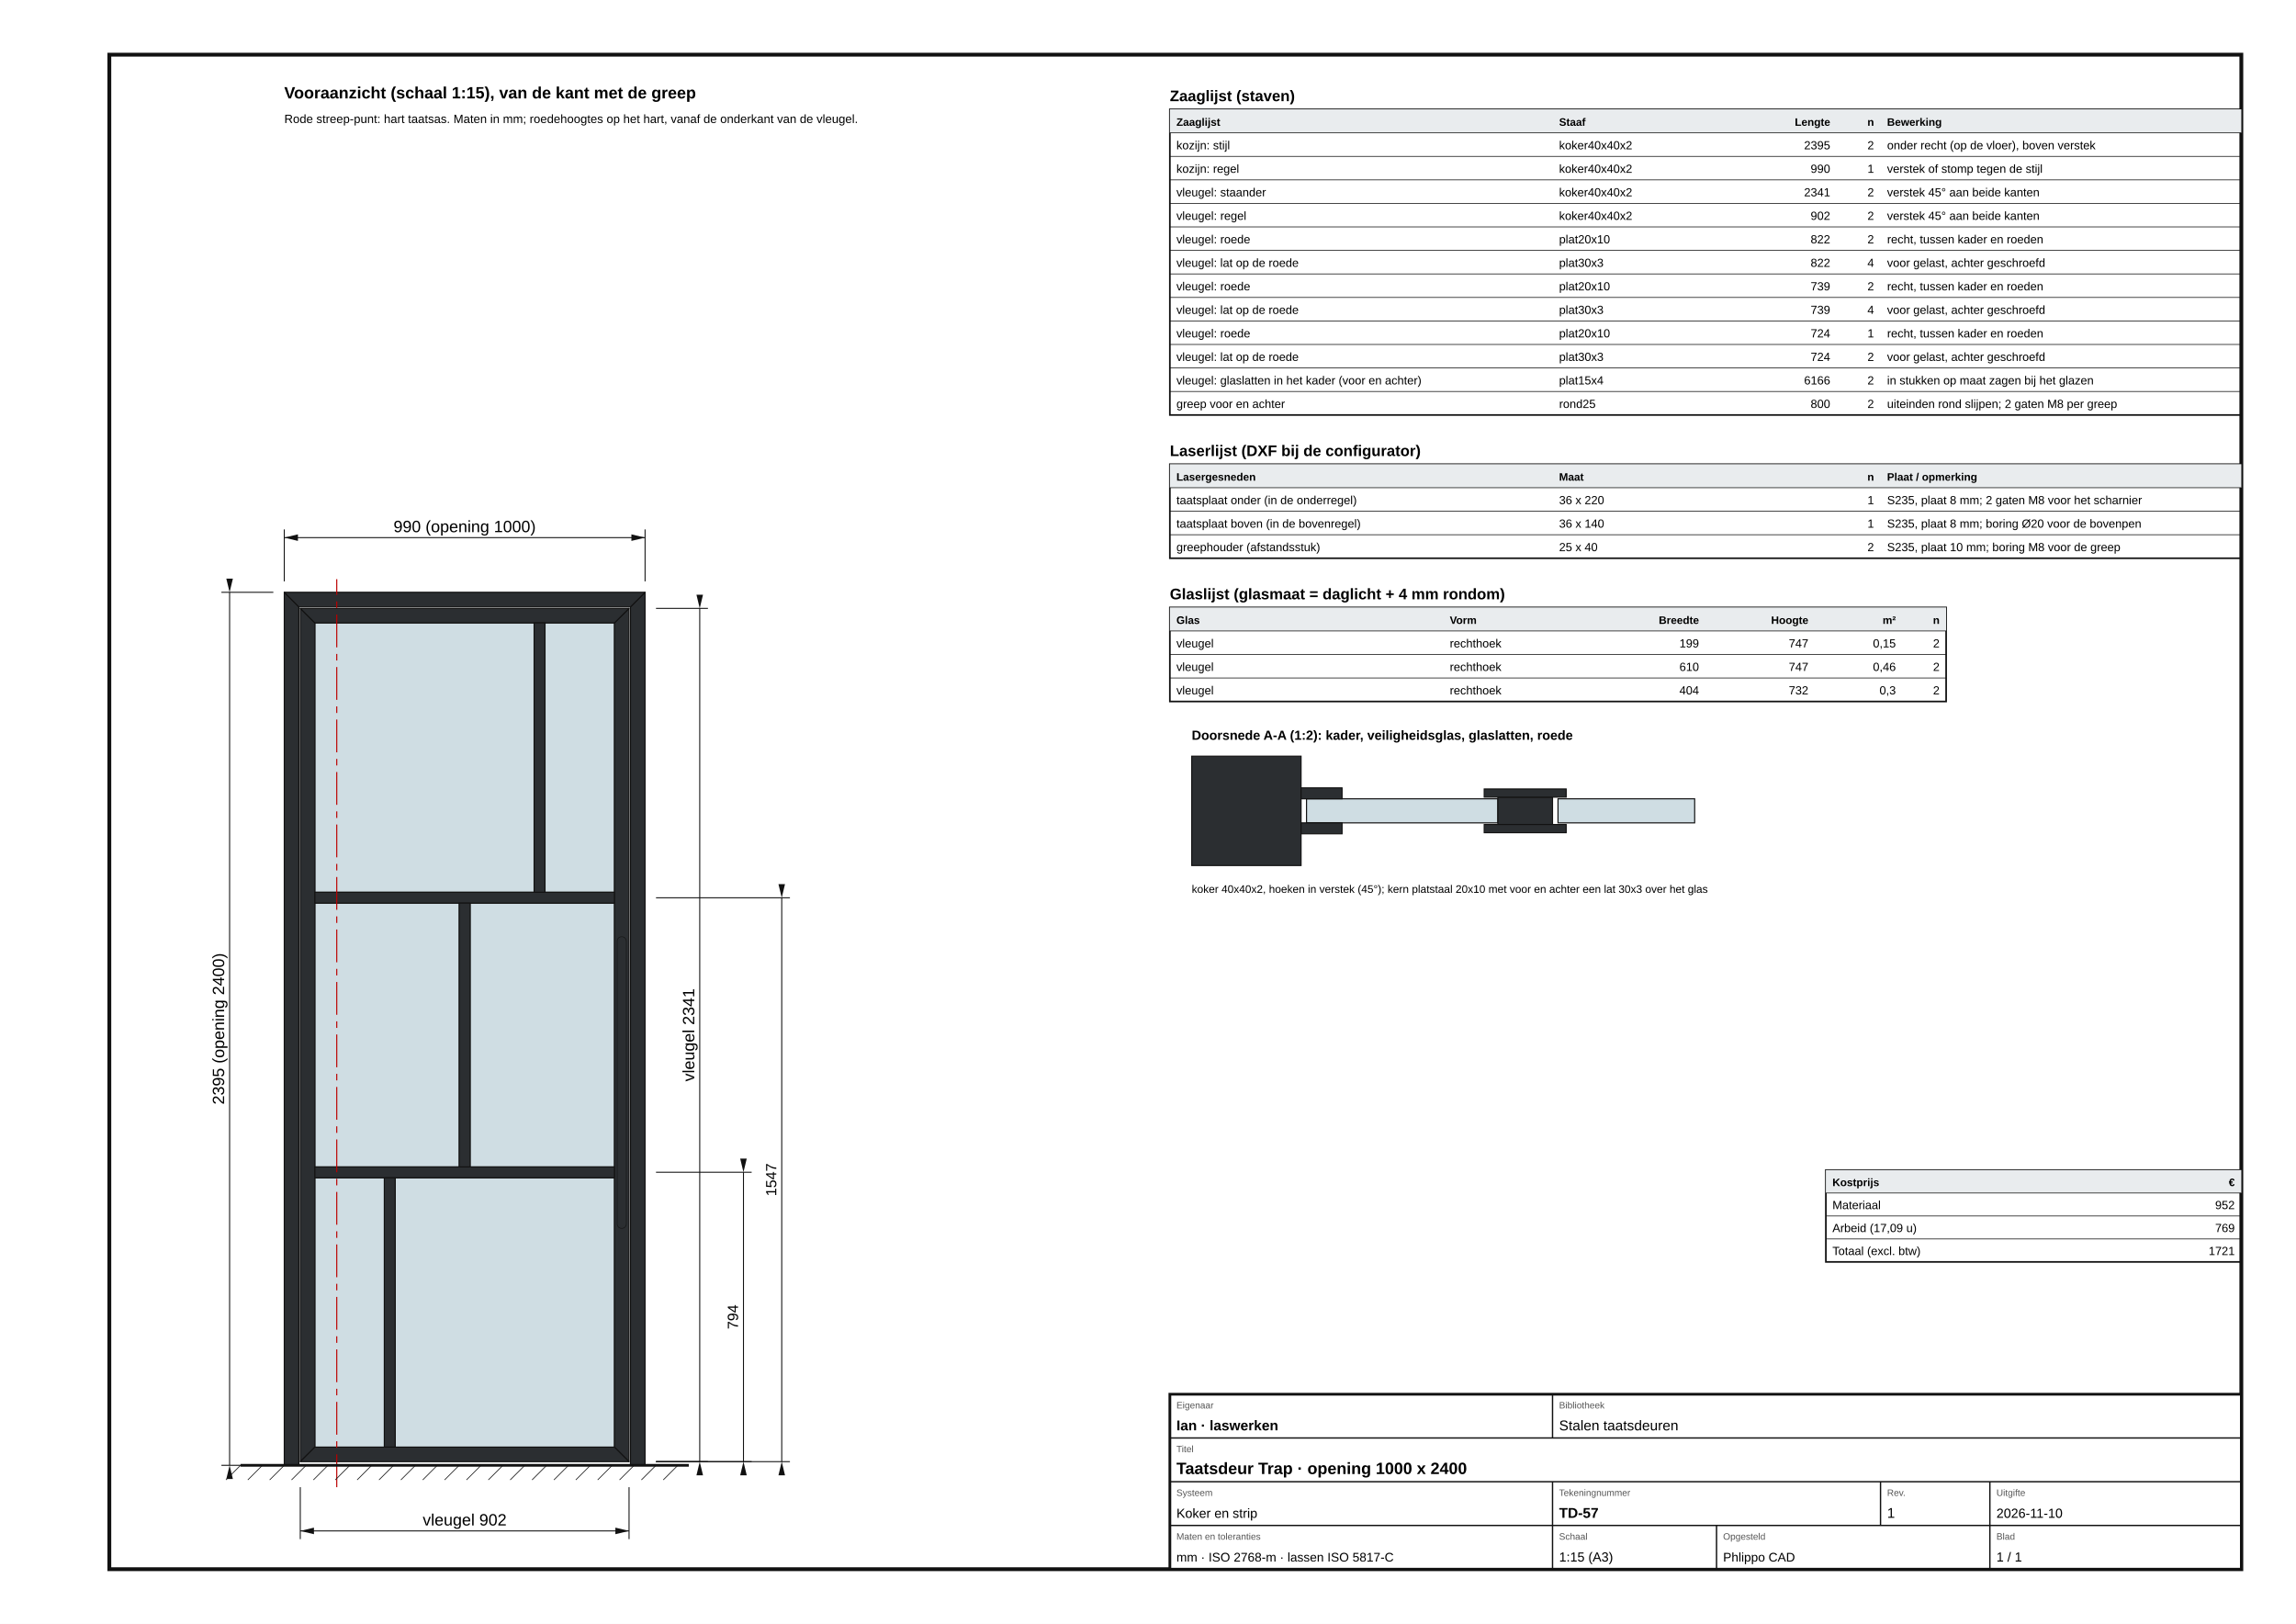
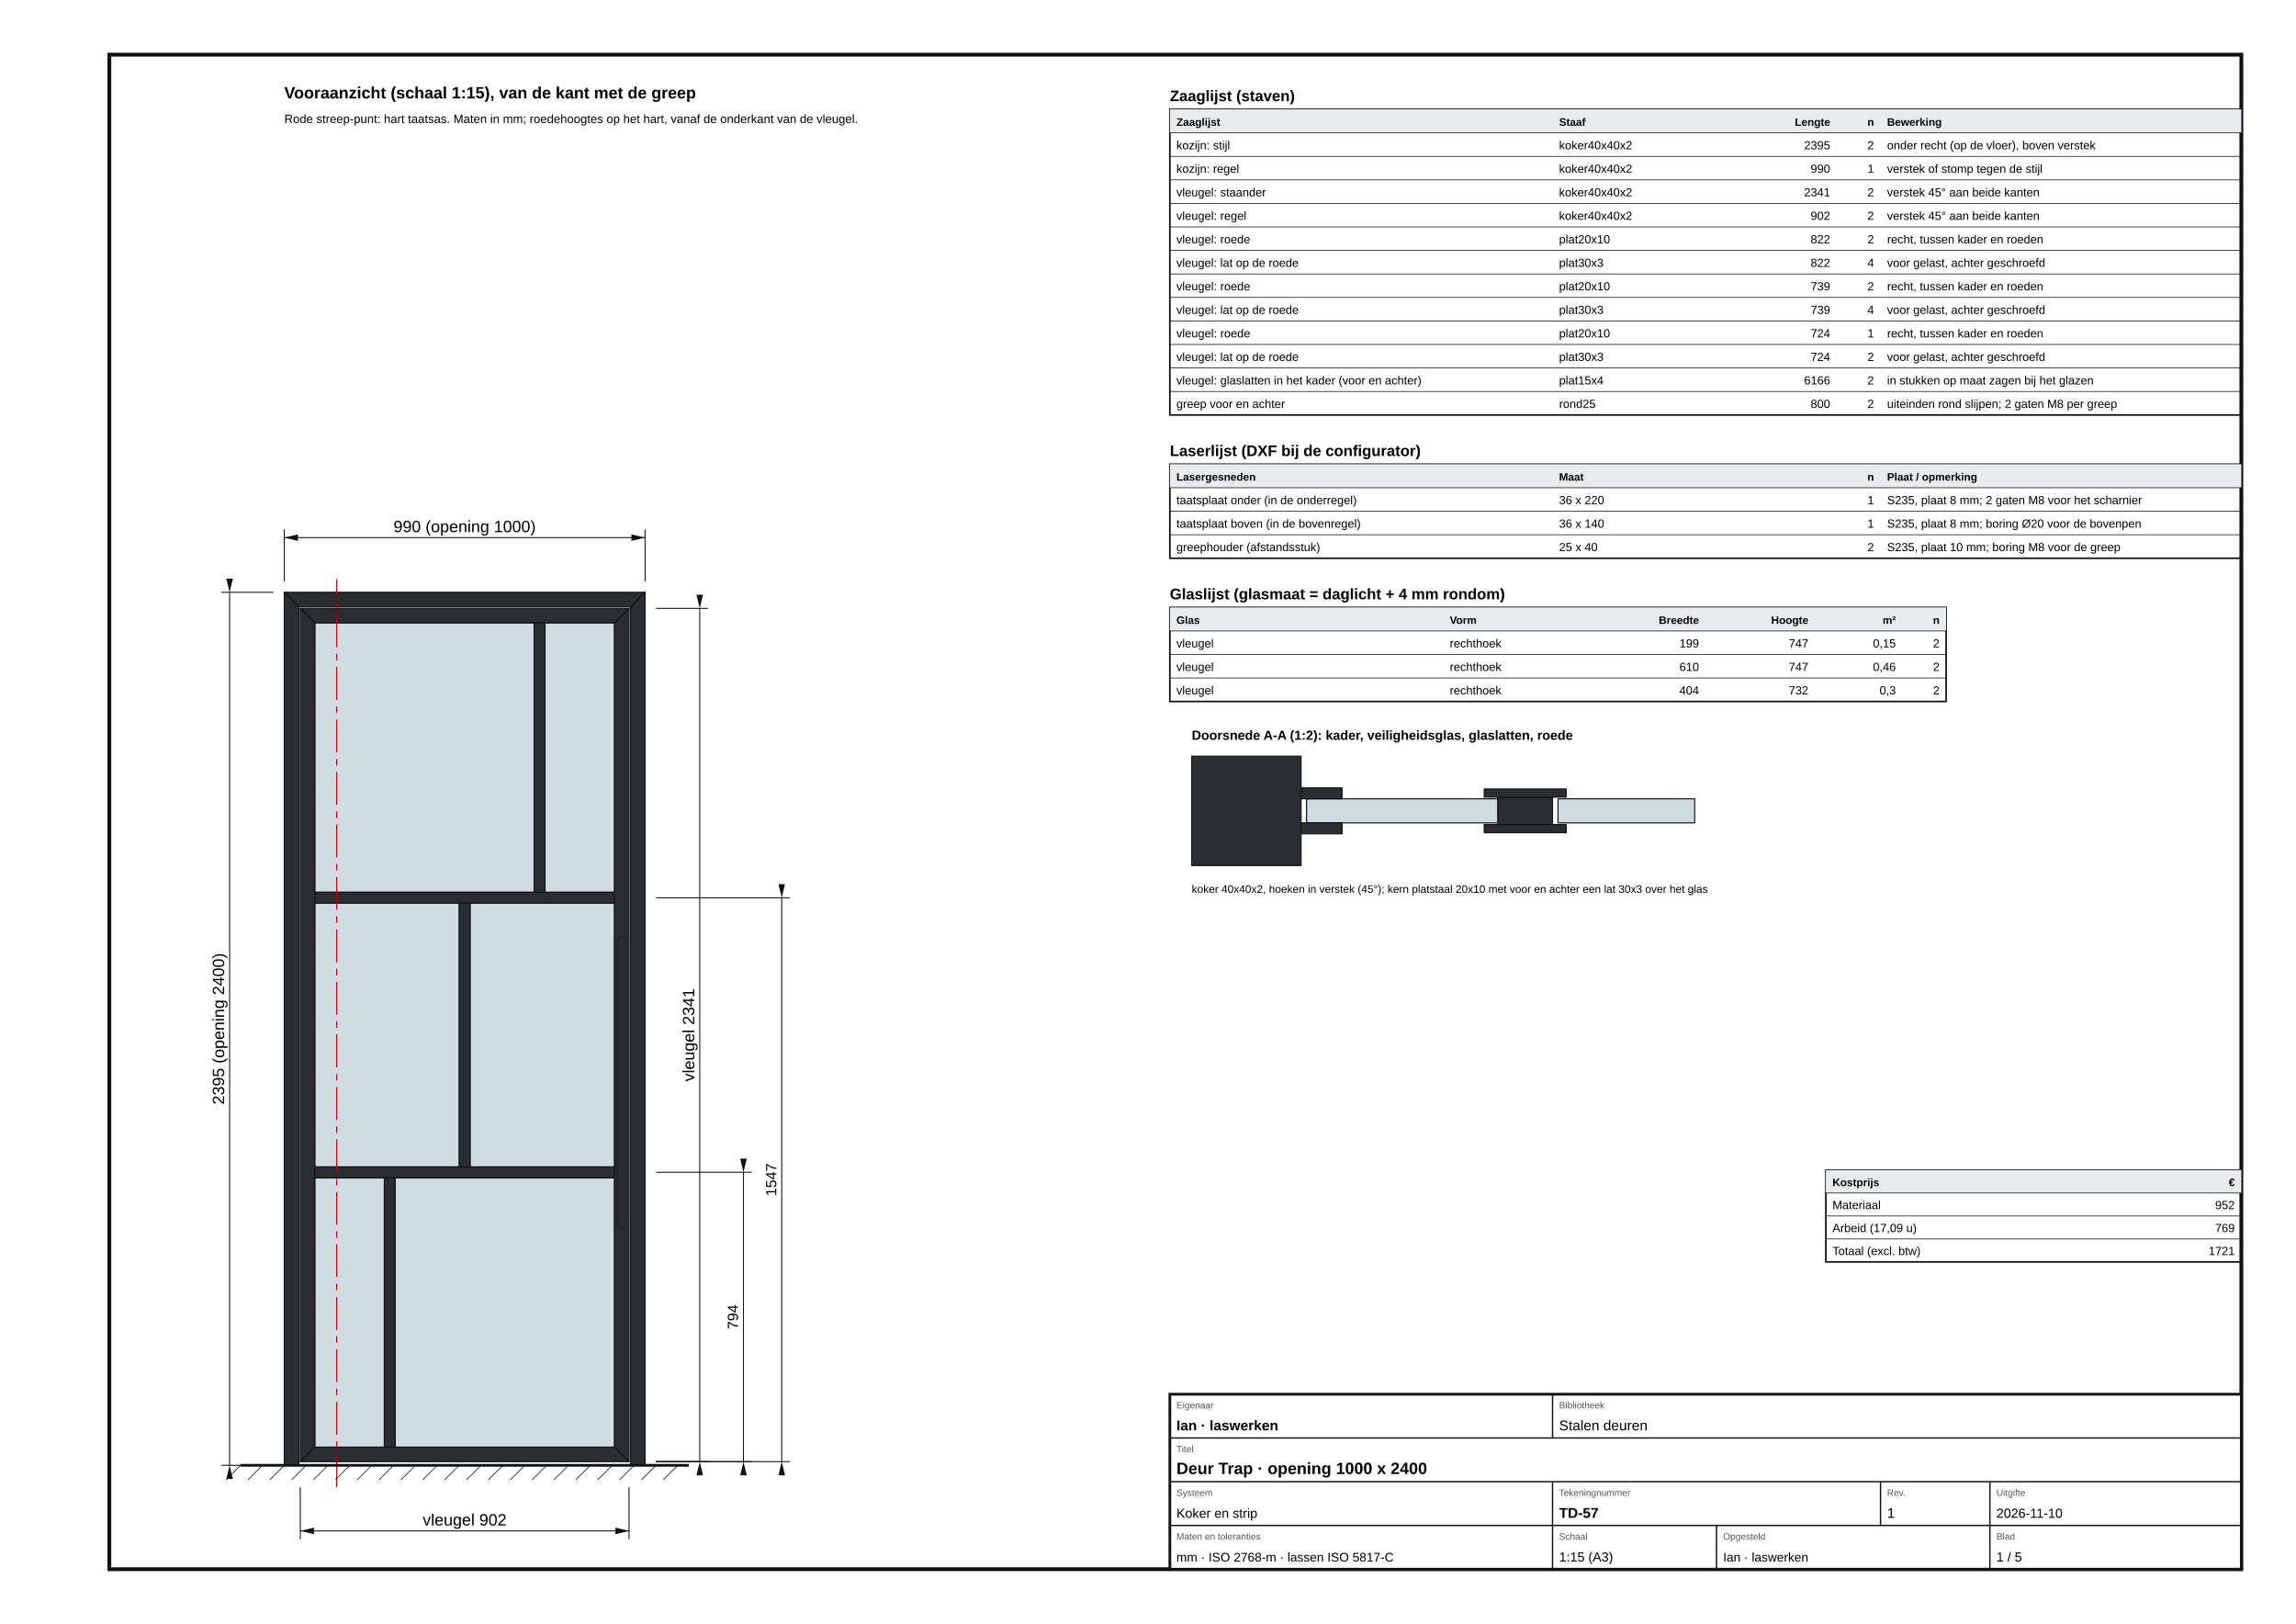
<svg xmlns="http://www.w3.org/2000/svg" viewBox="0 0 420 297" width="420mm" height="297mm" font-family="Arial, Helvetica, sans-serif">
  <rect width="420" height="297" fill="#fff" />
  <rect x="20" y="10" width="390" height="277" fill="none" stroke="#111" stroke-width="0.7" />
  <polygon points="57.6,264.67 70.3,264.67 70.3,215.42 57.6,215.42" fill="#cfdde3" stroke="#111" stroke-width="0.15" stroke-linejoin="round" />
  <polygon points="72.3,264.67 112.4,264.67 112.4,215.42 72.3,215.42" fill="#cfdde3" stroke="#111" stroke-width="0.15" stroke-linejoin="round" />
  <polygon points="57.6,213.42 84,213.42 84,165.18 57.6,165.18" fill="#cfdde3" stroke="#111" stroke-width="0.15" stroke-linejoin="round" />
  <polygon points="86,213.42 112.4,213.42 112.4,165.18 86,165.18" fill="#cfdde3" stroke="#111" stroke-width="0.15" stroke-linejoin="round" />
  <polygon points="57.6,163.18 97.7,163.18 97.7,113.93 57.6,113.93" fill="#cfdde3" stroke="#111" stroke-width="0.15" stroke-linejoin="round" />
  <polygon points="99.7,163.18 112.4,163.18 112.4,113.93 99.7,113.93" fill="#cfdde3" stroke="#111" stroke-width="0.15" stroke-linejoin="round" />
  <polygon points="52,268 52,108.33 54.67,111 54.67,268" fill="#2b2e31" stroke="#111" stroke-width="0.2" stroke-linejoin="round" />
  <polygon points="115.33,268 115.33,111 118,108.33 118,268" fill="#2b2e31" stroke="#111" stroke-width="0.2" stroke-linejoin="round" />
  <polygon points="52,108.33 118,108.33 115.33,111 54.67,111" fill="#2b2e31" stroke="#111" stroke-width="0.2" stroke-linejoin="round" />
  <polygon points="54.93,267.33 54.93,111.27 57.6,113.93 57.6,264.67" fill="#2b2e31" stroke="#111" stroke-width="0.2" stroke-linejoin="round" />
  <polygon points="112.4,264.67 112.4,113.93 115.07,111.27 115.07,267.33" fill="#2b2e31" stroke="#111" stroke-width="0.2" stroke-linejoin="round" />
  <polygon points="57.6,264.67 112.4,264.67 115.07,267.33 54.93,267.33" fill="#2b2e31" stroke="#111" stroke-width="0.2" stroke-linejoin="round" />
  <polygon points="54.93,111.27 115.07,111.27 112.4,113.93 57.6,113.93" fill="#2b2e31" stroke="#111" stroke-width="0.2" stroke-linejoin="round" />
  <polygon points="57.6,213.42 112.4,213.42 112.4,215.42 57.6,215.42" fill="#2b2e31" stroke="#111" stroke-width="0.2" stroke-linejoin="round" />
  <polygon points="57.6,163.18 112.4,163.18 112.4,165.18 57.6,165.18" fill="#2b2e31" stroke="#111" stroke-width="0.2" stroke-linejoin="round" />
  <polygon points="70.3,264.67 70.3,215.42 72.3,215.42 72.3,264.67" fill="#2b2e31" stroke="#111" stroke-width="0.2" stroke-linejoin="round" />
  <polygon points="84,213.42 84,165.18 86,165.18 86,213.42" fill="#2b2e31" stroke="#111" stroke-width="0.2" stroke-linejoin="round" />
  <polygon points="97.7,163.18 97.7,113.93 99.7,113.93 99.7,163.18" fill="#2b2e31" stroke="#111" stroke-width="0.2" stroke-linejoin="round" />
  <line x1="61.6" y1="272" x2="61.6" y2="105.93" stroke="#b00" stroke-width="0.2" stroke-dasharray="6 1.2 1.2 1.2" />
  <rect x="112.9" y="171.33" width="1.67" height="53.33" rx="0.8" fill="#2b2e31" stroke="#111" stroke-width="0.1" />
  <line x1="44" y1="268" x2="126" y2="268" stroke="#111" stroke-width="0.5" />
  <line x1="44" y1="268" x2="41.33" y2="270.67" stroke="#111" stroke-width="0.13" />
  <line x1="48" y1="268" x2="45.33" y2="270.67" stroke="#111" stroke-width="0.13" />
  <line x1="52" y1="268" x2="49.33" y2="270.67" stroke="#111" stroke-width="0.13" />
  <line x1="56" y1="268" x2="53.33" y2="270.67" stroke="#111" stroke-width="0.13" />
  <line x1="60" y1="268" x2="57.33" y2="270.67" stroke="#111" stroke-width="0.13" />
  <line x1="64" y1="268" x2="61.33" y2="270.67" stroke="#111" stroke-width="0.13" />
  <line x1="68" y1="268" x2="65.33" y2="270.67" stroke="#111" stroke-width="0.13" />
  <line x1="72" y1="268" x2="69.33" y2="270.67" stroke="#111" stroke-width="0.13" />
  <line x1="76" y1="268" x2="73.33" y2="270.67" stroke="#111" stroke-width="0.13" />
  <line x1="80" y1="268" x2="77.33" y2="270.67" stroke="#111" stroke-width="0.13" />
  <line x1="84" y1="268" x2="81.33" y2="270.67" stroke="#111" stroke-width="0.13" />
  <line x1="88" y1="268" x2="85.33" y2="270.67" stroke="#111" stroke-width="0.13" />
  <line x1="92" y1="268" x2="89.33" y2="270.67" stroke="#111" stroke-width="0.13" />
  <line x1="96" y1="268" x2="93.33" y2="270.67" stroke="#111" stroke-width="0.13" />
  <line x1="100" y1="268" x2="97.33" y2="270.67" stroke="#111" stroke-width="0.13" />
  <line x1="104" y1="268" x2="101.33" y2="270.67" stroke="#111" stroke-width="0.13" />
  <line x1="108" y1="268" x2="105.33" y2="270.67" stroke="#111" stroke-width="0.13" />
  <line x1="112" y1="268" x2="109.33" y2="270.67" stroke="#111" stroke-width="0.13" />
  <line x1="116" y1="268" x2="113.33" y2="270.67" stroke="#111" stroke-width="0.13" />
  <line x1="120" y1="268" x2="117.33" y2="270.67" stroke="#111" stroke-width="0.13" />
  <line x1="124" y1="268" x2="121.33" y2="270.67" stroke="#111" stroke-width="0.13" />
  <line x1="52" y1="106.33" x2="52" y2="96.83" stroke="#111" stroke-width="0.18" />
  <line x1="118" y1="106.33" x2="118" y2="96.83" stroke="#111" stroke-width="0.18" />
  <line x1="52" y1="98.33" x2="118" y2="98.33" stroke="#111" stroke-width="0.18" />
  <polygon points="52,98.33 54.5,98.93 54.5,97.73" fill="#111" />
  <polygon points="118,98.33 115.5,97.73 115.5,98.93" fill="#111" />
  <text x="85" y="97.33" font-size="3" text-anchor="middle">990 (opening 1000)</text>
  <line x1="50" y1="268" x2="40.5" y2="268" stroke="#111" stroke-width="0.18" />
  <line x1="50" y1="108.33" x2="40.5" y2="108.33" stroke="#111" stroke-width="0.18" />
  <line x1="42" y1="268" x2="42" y2="108.33" stroke="#111" stroke-width="0.18" />
  <polygon points="42,268 41.4,270.5 42.6,270.5" fill="#111" />
  <polygon points="42,108.33 42.6,105.83 41.4,105.83" fill="#111" />
  <text x="41" y="188.17" font-size="3" text-anchor="middle" transform="rotate(-90 41 188.17)">2395 (opening 2400)</text>
  <line x1="54.93" y1="272" x2="54.93" y2="281.5" stroke="#111" stroke-width="0.18" />
  <line x1="115.07" y1="272" x2="115.07" y2="281.5" stroke="#111" stroke-width="0.18" />
  <line x1="54.93" y1="280" x2="115.07" y2="280" stroke="#111" stroke-width="0.18" />
  <polygon points="54.93,280 57.43,280.6 57.43,279.4" fill="#111" />
  <polygon points="115.07,280 112.57,279.4 112.57,280.6" fill="#111" />
  <text x="85" y="279" font-size="3" text-anchor="middle">vleugel 902</text>
  <line x1="120" y1="267.33" x2="129.5" y2="267.33" stroke="#111" stroke-width="0.18" />
  <line x1="120" y1="111.27" x2="129.5" y2="111.27" stroke="#111" stroke-width="0.18" />
  <line x1="128" y1="267.33" x2="128" y2="111.27" stroke="#111" stroke-width="0.18" />
  <polygon points="128,267.33 127.4,269.83 128.6,269.83" fill="#111" />
  <polygon points="128,111.27 128.6,108.77 127.4,108.77" fill="#111" />
  <text x="127" y="189.3" font-size="3" text-anchor="middle" transform="rotate(-90 127 189.3)">vleugel 2341</text>
  <line x1="120" y1="267.33" x2="137.5" y2="267.33" stroke="#111" stroke-width="0.18" />
  <line x1="120" y1="214.4" x2="137.5" y2="214.4" stroke="#111" stroke-width="0.18" />
  <line x1="136" y1="267.33" x2="136" y2="214.4" stroke="#111" stroke-width="0.18" />
  <polygon points="136,267.33 135.4,269.83 136.6,269.83" fill="#111" />
  <polygon points="136,214.4 136.6,211.9 135.4,211.9" fill="#111" />
  <text x="135" y="240.87" font-size="2.7" text-anchor="middle" transform="rotate(-90 135 240.87)">794</text>
  <line x1="120" y1="267.33" x2="144.5" y2="267.33" stroke="#111" stroke-width="0.18" />
  <line x1="120" y1="164.2" x2="144.5" y2="164.2" stroke="#111" stroke-width="0.18" />
  <line x1="143" y1="267.33" x2="143" y2="164.2" stroke="#111" stroke-width="0.18" />
  <polygon points="143,267.33 142.4,269.83 143.6,269.83" fill="#111" />
  <polygon points="143,164.2 143.6,161.7 142.4,161.7" fill="#111" />
  <text x="142" y="215.77" font-size="2.7" text-anchor="middle" transform="rotate(-90 142 215.77)">1547</text>
  <text x="52" y="18" font-size="3" font-weight="700">Vooraanzicht (schaal 1:15), van de kant met de greep</text>
  <text x="52" y="22.5" font-size="2.2">Rode streep-punt: hart taatsas. Maten in mm; roedehoogtes op het hart, vanaf de onderkant van de vleugel.</text>
  <text x="214" y="18.5" font-size="2.8" font-weight="700">Zaaglijst (staven)</text>
  <rect x="214" y="20" width="196" height="55.9" fill="none" stroke="#111" stroke-width="0.3" />
  <rect x="214" y="20" width="196" height="4.3" fill="#e9ecee" stroke="none" />
  <text x="215.2" y="23.01" font-size="1.978" font-weight="700">Zaaglijst</text>
  <text x="285.2" y="23.01" font-size="1.978" font-weight="700">Staaf</text>
  <text x="334.8" y="23.01" font-size="1.978" text-anchor="end" font-weight="700">Lengte</text>
  <text x="342.8" y="23.01" font-size="1.978" text-anchor="end" font-weight="700">n</text>
  <text x="345.2" y="23.01" font-size="1.978" font-weight="700">Bewerking</text>
  <line x1="214" y1="24.3" x2="410" y2="24.3" stroke="#111" stroke-width="0.13" />
  <text x="215.2" y="27.31" font-size="2.15">kozijn: stijl</text>
  <text x="285.2" y="27.31" font-size="2.15">koker40x40x2</text>
  <text x="334.8" y="27.31" font-size="2.15" text-anchor="end">2395</text>
  <text x="342.8" y="27.31" font-size="2.15" text-anchor="end">2</text>
  <text x="345.2" y="27.31" font-size="2.15">onder recht (op de vloer), boven verstek</text>
  <line x1="214" y1="28.6" x2="410" y2="28.6" stroke="#111" stroke-width="0.13" />
  <text x="215.2" y="31.61" font-size="2.15">kozijn: regel</text>
  <text x="285.2" y="31.61" font-size="2.15">koker40x40x2</text>
  <text x="334.8" y="31.61" font-size="2.15" text-anchor="end">990</text>
  <text x="342.8" y="31.61" font-size="2.15" text-anchor="end">1</text>
  <text x="345.2" y="31.61" font-size="2.15">verstek of stomp tegen de stijl</text>
  <line x1="214" y1="32.9" x2="410" y2="32.9" stroke="#111" stroke-width="0.13" />
  <text x="215.2" y="35.91" font-size="2.15">vleugel: staander</text>
  <text x="285.2" y="35.91" font-size="2.15">koker40x40x2</text>
  <text x="334.8" y="35.91" font-size="2.15" text-anchor="end">2341</text>
  <text x="342.8" y="35.91" font-size="2.15" text-anchor="end">2</text>
  <text x="345.2" y="35.91" font-size="2.15">verstek 45° aan beide kanten</text>
  <line x1="214" y1="37.2" x2="410" y2="37.2" stroke="#111" stroke-width="0.13" />
  <text x="215.2" y="40.21" font-size="2.15">vleugel: regel</text>
  <text x="285.2" y="40.21" font-size="2.15">koker40x40x2</text>
  <text x="334.8" y="40.21" font-size="2.15" text-anchor="end">902</text>
  <text x="342.8" y="40.21" font-size="2.15" text-anchor="end">2</text>
  <text x="345.2" y="40.21" font-size="2.15">verstek 45° aan beide kanten</text>
  <line x1="214" y1="41.5" x2="410" y2="41.5" stroke="#111" stroke-width="0.13" />
  <text x="215.2" y="44.51" font-size="2.15">vleugel: roede</text>
  <text x="285.2" y="44.51" font-size="2.15">plat20x10</text>
  <text x="334.8" y="44.51" font-size="2.15" text-anchor="end">822</text>
  <text x="342.8" y="44.51" font-size="2.15" text-anchor="end">2</text>
  <text x="345.2" y="44.51" font-size="2.15">recht, tussen kader en roeden</text>
  <line x1="214" y1="45.8" x2="410" y2="45.8" stroke="#111" stroke-width="0.13" />
  <text x="215.2" y="48.81" font-size="2.15">vleugel: lat op de roede</text>
  <text x="285.2" y="48.81" font-size="2.15">plat30x3</text>
  <text x="334.8" y="48.81" font-size="2.15" text-anchor="end">822</text>
  <text x="342.8" y="48.81" font-size="2.15" text-anchor="end">4</text>
  <text x="345.2" y="48.81" font-size="2.15">voor gelast, achter geschroefd</text>
  <line x1="214" y1="50.1" x2="410" y2="50.1" stroke="#111" stroke-width="0.13" />
  <text x="215.2" y="53.11" font-size="2.15">vleugel: roede</text>
  <text x="285.2" y="53.11" font-size="2.15">plat20x10</text>
  <text x="334.8" y="53.11" font-size="2.15" text-anchor="end">739</text>
  <text x="342.8" y="53.11" font-size="2.15" text-anchor="end">2</text>
  <text x="345.2" y="53.11" font-size="2.15">recht, tussen kader en roeden</text>
  <line x1="214" y1="54.4" x2="410" y2="54.4" stroke="#111" stroke-width="0.13" />
  <text x="215.2" y="57.41" font-size="2.15">vleugel: lat op de roede</text>
  <text x="285.2" y="57.41" font-size="2.15">plat30x3</text>
  <text x="334.8" y="57.41" font-size="2.15" text-anchor="end">739</text>
  <text x="342.8" y="57.41" font-size="2.15" text-anchor="end">4</text>
  <text x="345.2" y="57.41" font-size="2.15">voor gelast, achter geschroefd</text>
  <line x1="214" y1="58.7" x2="410" y2="58.7" stroke="#111" stroke-width="0.13" />
  <text x="215.2" y="61.71" font-size="2.15">vleugel: roede</text>
  <text x="285.2" y="61.71" font-size="2.15">plat20x10</text>
  <text x="334.8" y="61.71" font-size="2.15" text-anchor="end">724</text>
  <text x="342.8" y="61.71" font-size="2.15" text-anchor="end">1</text>
  <text x="345.2" y="61.71" font-size="2.15">recht, tussen kader en roeden</text>
  <line x1="214" y1="63" x2="410" y2="63" stroke="#111" stroke-width="0.13" />
  <text x="215.2" y="66.01" font-size="2.15">vleugel: lat op de roede</text>
  <text x="285.2" y="66.01" font-size="2.15">plat30x3</text>
  <text x="334.8" y="66.01" font-size="2.15" text-anchor="end">724</text>
  <text x="342.8" y="66.01" font-size="2.15" text-anchor="end">2</text>
  <text x="345.2" y="66.01" font-size="2.15">voor gelast, achter geschroefd</text>
  <line x1="214" y1="67.3" x2="410" y2="67.3" stroke="#111" stroke-width="0.13" />
  <text x="215.2" y="70.31" font-size="2.15">vleugel: glaslatten in het kader (voor en achter)</text>
  <text x="285.2" y="70.31" font-size="2.15">plat15x4</text>
  <text x="334.8" y="70.31" font-size="2.15" text-anchor="end">6166</text>
  <text x="342.8" y="70.31" font-size="2.15" text-anchor="end">2</text>
  <text x="345.2" y="70.31" font-size="2.15">in stukken op maat zagen bij het glazen</text>
  <line x1="214" y1="71.6" x2="410" y2="71.6" stroke="#111" stroke-width="0.13" />
  <text x="215.2" y="74.61" font-size="2.15">greep voor en achter</text>
  <text x="285.2" y="74.61" font-size="2.15">rond25</text>
  <text x="334.8" y="74.61" font-size="2.15" text-anchor="end">800</text>
  <text x="342.8" y="74.61" font-size="2.15" text-anchor="end">2</text>
  <text x="345.2" y="74.61" font-size="2.15">uiteinden rond slijpen; 2 gaten M8 per greep</text>
  <text x="214" y="83.4" font-size="2.8" font-weight="700">Laserlijst (DXF bij de configurator)</text>
  <rect x="214" y="84.9" width="196" height="17.2" fill="none" stroke="#111" stroke-width="0.3" />
  <rect x="214" y="84.9" width="196" height="4.3" fill="#e9ecee" stroke="none" />
  <text x="215.2" y="87.91" font-size="1.978" font-weight="700">Lasergesneden</text>
  <text x="285.2" y="87.91" font-size="1.978" font-weight="700">Maat</text>
  <text x="342.8" y="87.91" font-size="1.978" text-anchor="end" font-weight="700">n</text>
  <text x="345.2" y="87.91" font-size="1.978" font-weight="700">Plaat / opmerking</text>
  <line x1="214" y1="89.2" x2="410" y2="89.2" stroke="#111" stroke-width="0.13" />
  <text x="215.2" y="92.21" font-size="2.15">taatsplaat onder (in de onderregel)</text>
  <text x="285.2" y="92.21" font-size="2.15">36 x 220</text>
  <text x="342.8" y="92.21" font-size="2.15" text-anchor="end">1</text>
  <text x="345.2" y="92.21" font-size="2.15">S235, plaat 8 mm; 2 gaten M8 voor het scharnier</text>
  <line x1="214" y1="93.5" x2="410" y2="93.5" stroke="#111" stroke-width="0.13" />
  <text x="215.2" y="96.51" font-size="2.15">taatsplaat boven (in de bovenregel)</text>
  <text x="285.2" y="96.51" font-size="2.15">36 x 140</text>
  <text x="342.8" y="96.51" font-size="2.15" text-anchor="end">1</text>
  <text x="345.2" y="96.51" font-size="2.15">S235, plaat 8 mm; boring Ø20 voor de bovenpen</text>
  <line x1="214" y1="97.8" x2="410" y2="97.8" stroke="#111" stroke-width="0.13" />
  <text x="215.2" y="100.81" font-size="2.15">greephouder (afstandsstuk)</text>
  <text x="285.2" y="100.81" font-size="2.15">25 x 40</text>
  <text x="342.8" y="100.81" font-size="2.15" text-anchor="end">2</text>
  <text x="345.2" y="100.81" font-size="2.15">S235, plaat 10 mm; boring M8 voor de greep</text>
  <text x="214" y="109.6" font-size="2.8" font-weight="700">Glaslijst (glasmaat = daglicht + 4 mm rondom)</text>
  <rect x="214" y="111.1" width="142" height="17.2" fill="none" stroke="#111" stroke-width="0.3" />
  <rect x="214" y="111.1" width="142" height="4.3" fill="#e9ecee" stroke="none" />
  <text x="215.2" y="114.11" font-size="1.978" font-weight="700">Glas</text>
  <text x="265.2" y="114.11" font-size="1.978" font-weight="700">Vorm</text>
  <text x="310.8" y="114.11" font-size="1.978" text-anchor="end" font-weight="700">Breedte</text>
  <text x="330.8" y="114.11" font-size="1.978" text-anchor="end" font-weight="700">Hoogte</text>
  <text x="346.8" y="114.11" font-size="1.978" text-anchor="end" font-weight="700">m²</text>
  <text x="354.8" y="114.11" font-size="1.978" text-anchor="end" font-weight="700">n</text>
  <line x1="214" y1="115.4" x2="356" y2="115.4" stroke="#111" stroke-width="0.13" />
  <text x="215.2" y="118.41" font-size="2.15">vleugel</text>
  <text x="265.2" y="118.41" font-size="2.15">rechthoek</text>
  <text x="310.8" y="118.41" font-size="2.15" text-anchor="end">199</text>
  <text x="330.8" y="118.41" font-size="2.15" text-anchor="end">747</text>
  <text x="346.8" y="118.41" font-size="2.15" text-anchor="end">0,15</text>
  <text x="354.8" y="118.41" font-size="2.15" text-anchor="end">2</text>
  <line x1="214" y1="119.7" x2="356" y2="119.7" stroke="#111" stroke-width="0.13" />
  <text x="215.2" y="122.71" font-size="2.15">vleugel</text>
  <text x="265.2" y="122.71" font-size="2.15">rechthoek</text>
  <text x="310.8" y="122.71" font-size="2.15" text-anchor="end">610</text>
  <text x="330.8" y="122.71" font-size="2.15" text-anchor="end">747</text>
  <text x="346.8" y="122.71" font-size="2.15" text-anchor="end">0,46</text>
  <text x="354.8" y="122.71" font-size="2.15" text-anchor="end">2</text>
  <line x1="214" y1="124" x2="356" y2="124" stroke="#111" stroke-width="0.13" />
  <text x="215.2" y="127.01" font-size="2.15">vleugel</text>
  <text x="265.2" y="127.01" font-size="2.15">rechthoek</text>
  <text x="310.8" y="127.01" font-size="2.15" text-anchor="end">404</text>
  <text x="330.8" y="127.01" font-size="2.15" text-anchor="end">732</text>
  <text x="346.8" y="127.01" font-size="2.15" text-anchor="end">0,3</text>
  <text x="354.8" y="127.01" font-size="2.15" text-anchor="end">2</text>
  <rect x="218" y="138.3" width="20" height="20" fill="#2b2e31" stroke="#111" stroke-width="0.2" />
  <rect x="239" y="146.1" width="35" height="4.4" fill="#cfdde3" stroke="#111" stroke-width="0.2" />
  <rect x="238" y="144.1" width="7.5" height="2" fill="#2b2e31" stroke="#111" stroke-width="0.2" />
  <rect x="238" y="150.5" width="7.5" height="2" fill="#2b2e31" stroke="#111" stroke-width="0.2" />
  <rect x="274" y="145.8" width="10" height="5" fill="#2b2e31" stroke="#111" stroke-width="0.2" />
  <rect x="271.5" y="144.3" width="15" height="1.5" fill="#2b2e31" stroke="#111" stroke-width="0.2" />
  <rect x="271.5" y="150.8" width="15" height="1.5" fill="#2b2e31" stroke="#111" stroke-width="0.2" />
  <rect x="285" y="146.1" width="25" height="4.4" fill="#cfdde3" stroke="#111" stroke-width="0.2" />
  <text x="218" y="135.3" font-size="2.4" font-weight="700">Doorsnede A-A (1:2): kader, veiligheidsglas, glaslatten, roede</text>
  <text x="218" y="163.3" font-size="2">koker 40x40x2, hoeken in verstek (45°); kern platstaal 20x10 met voor en achter een lat 30x3 over het glas</text>
  <rect x="334" y="214" width="76" height="16.8" fill="none" stroke="#111" stroke-width="0.3" />
  <rect x="334" y="214" width="76" height="4.2" fill="#e9ecee" stroke="none" />
  <text x="335.2" y="216.94" font-size="1.978" font-weight="700">Kostprijs</text>
  <text x="408.8" y="216.94" font-size="1.978" text-anchor="end" font-weight="700">€</text>
  <line x1="334" y1="218.2" x2="410" y2="218.2" stroke="#111" stroke-width="0.13" />
  <text x="335.2" y="221.14" font-size="2.15">Materiaal</text>
  <text x="408.8" y="221.14" font-size="2.15" text-anchor="end">952</text>
  <line x1="334" y1="222.4" x2="410" y2="222.4" stroke="#111" stroke-width="0.13" />
  <text x="335.2" y="225.34" font-size="2.15">Arbeid (17,09 u)</text>
  <text x="408.8" y="225.34" font-size="2.15" text-anchor="end">769</text>
  <line x1="334" y1="226.6" x2="410" y2="226.6" stroke="#111" stroke-width="0.13" />
  <text x="335.2" y="229.54" font-size="2.15">Totaal (excl. btw)</text>
  <text x="408.8" y="229.54" font-size="2.15" text-anchor="end">1721</text>
  <rect x="214" y="255" width="196" height="32" fill="#fff" stroke="#111" stroke-width="0.5" />
  <line x1="214" y1="263" x2="410" y2="263" stroke="#111" stroke-width="0.25" />
  <line x1="214" y1="271" x2="410" y2="271" stroke="#111" stroke-width="0.25" />
  <line x1="214" y1="279" x2="410" y2="279" stroke="#111" stroke-width="0.25" />
  <text x="215.2" y="257.6" font-size="1.7" fill="#555">Eigenaar</text>
  <text x="215.2" y="261.6" font-size="2.6" font-weight="700">Ian · laswerken</text>
  <line x1="284" y1="255" x2="284" y2="263" stroke="#111" stroke-width="0.25" />
  <text x="285.2" y="257.6" font-size="1.7" fill="#555">Bibliotheek</text>
-   <text x="285.2" y="261.6" font-size="2.6">Stalen taatsdeuren</text>
+   <text x="285.2" y="261.6" font-size="2.6">Stalen deuren</text>
  <text x="215.2" y="265.6" font-size="1.7" fill="#555">Titel</text>
-   <text x="215.2" y="269.6" font-size="3" font-weight="700">Taatsdeur Trap · opening 1000 x 2400</text>
+   <text x="215.2" y="269.6" font-size="3" font-weight="700">Deur Trap · opening 1000 x 2400</text>
  <text x="215.2" y="273.6" font-size="1.7" fill="#555">Systeem</text>
  <text x="215.2" y="277.6" font-size="2.4">Koker en strip</text>
  <line x1="284" y1="271" x2="284" y2="279" stroke="#111" stroke-width="0.25" />
  <text x="285.2" y="273.6" font-size="1.7" fill="#555">Tekeningnummer</text>
  <text x="285.2" y="277.6" font-size="2.6" font-weight="700">TD-57</text>
  <line x1="344" y1="271" x2="344" y2="279" stroke="#111" stroke-width="0.25" />
  <text x="345.2" y="273.6" font-size="1.7" fill="#555">Rev.</text>
  <text x="345.2" y="277.6" font-size="2.6">1</text>
  <line x1="364" y1="271" x2="364" y2="279" stroke="#111" stroke-width="0.25" />
  <text x="365.2" y="273.6" font-size="1.7" fill="#555">Uitgifte</text>
  <text x="365.2" y="277.6" font-size="2.4">2026-11-10</text>
  <text x="215.2" y="281.6" font-size="1.7" fill="#555">Maten en toleranties</text>
  <text x="215.2" y="285.6" font-size="2.3">mm · ISO 2768-m · lassen ISO 5817-C</text>
  <line x1="284" y1="279" x2="284" y2="287" stroke="#111" stroke-width="0.25" />
  <text x="285.2" y="281.6" font-size="1.7" fill="#555">Schaal</text>
  <text x="285.2" y="285.6" font-size="2.4">1:15 (A3)</text>
  <line x1="314" y1="279" x2="314" y2="287" stroke="#111" stroke-width="0.25" />
  <text x="315.2" y="281.6" font-size="1.7" fill="#555">Opgesteld</text>
-   <text x="315.2" y="285.6" font-size="2.3">Phlippo CAD</text>
+   <text x="315.2" y="285.6" font-size="2.3">Ian · laswerken</text>
  <line x1="364" y1="279" x2="364" y2="287" stroke="#111" stroke-width="0.25" />
  <text x="365.2" y="281.6" font-size="1.7" fill="#555">Blad</text>
-   <text x="365.2" y="285.6" font-size="2.4">1 / 1</text>
+   <text x="365.2" y="285.6" font-size="2.4">1 / 5</text>
</svg>
